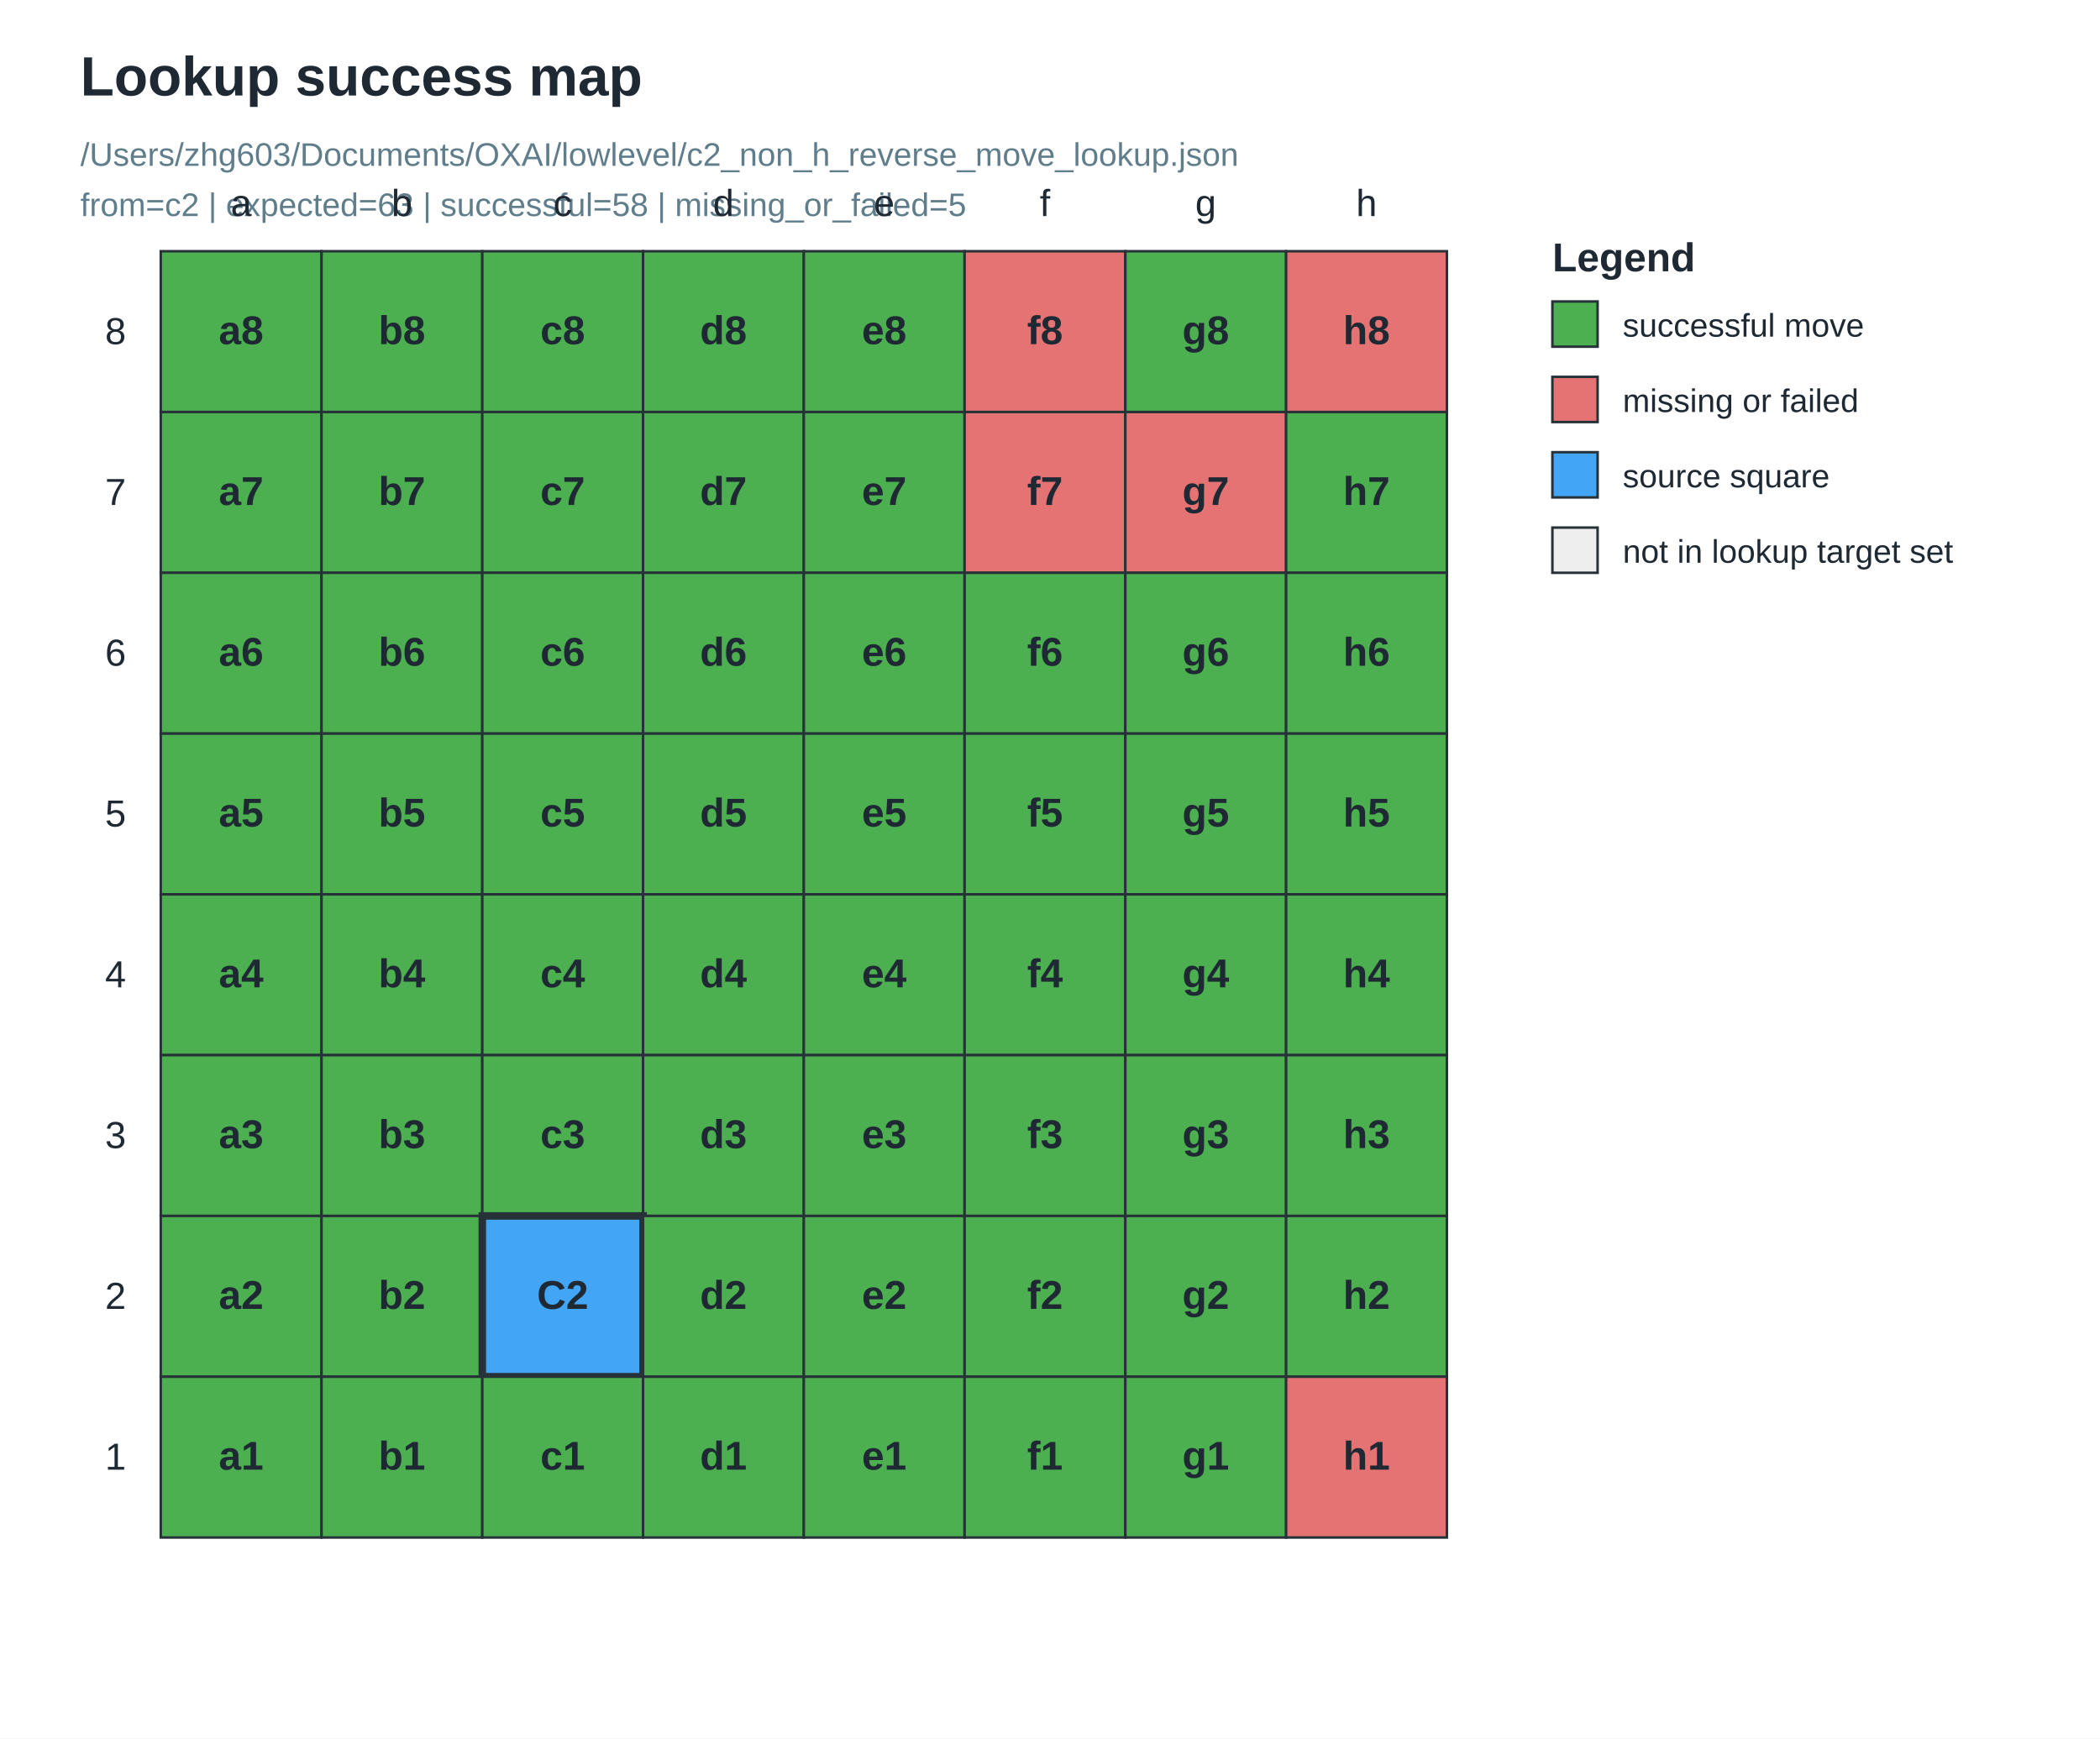
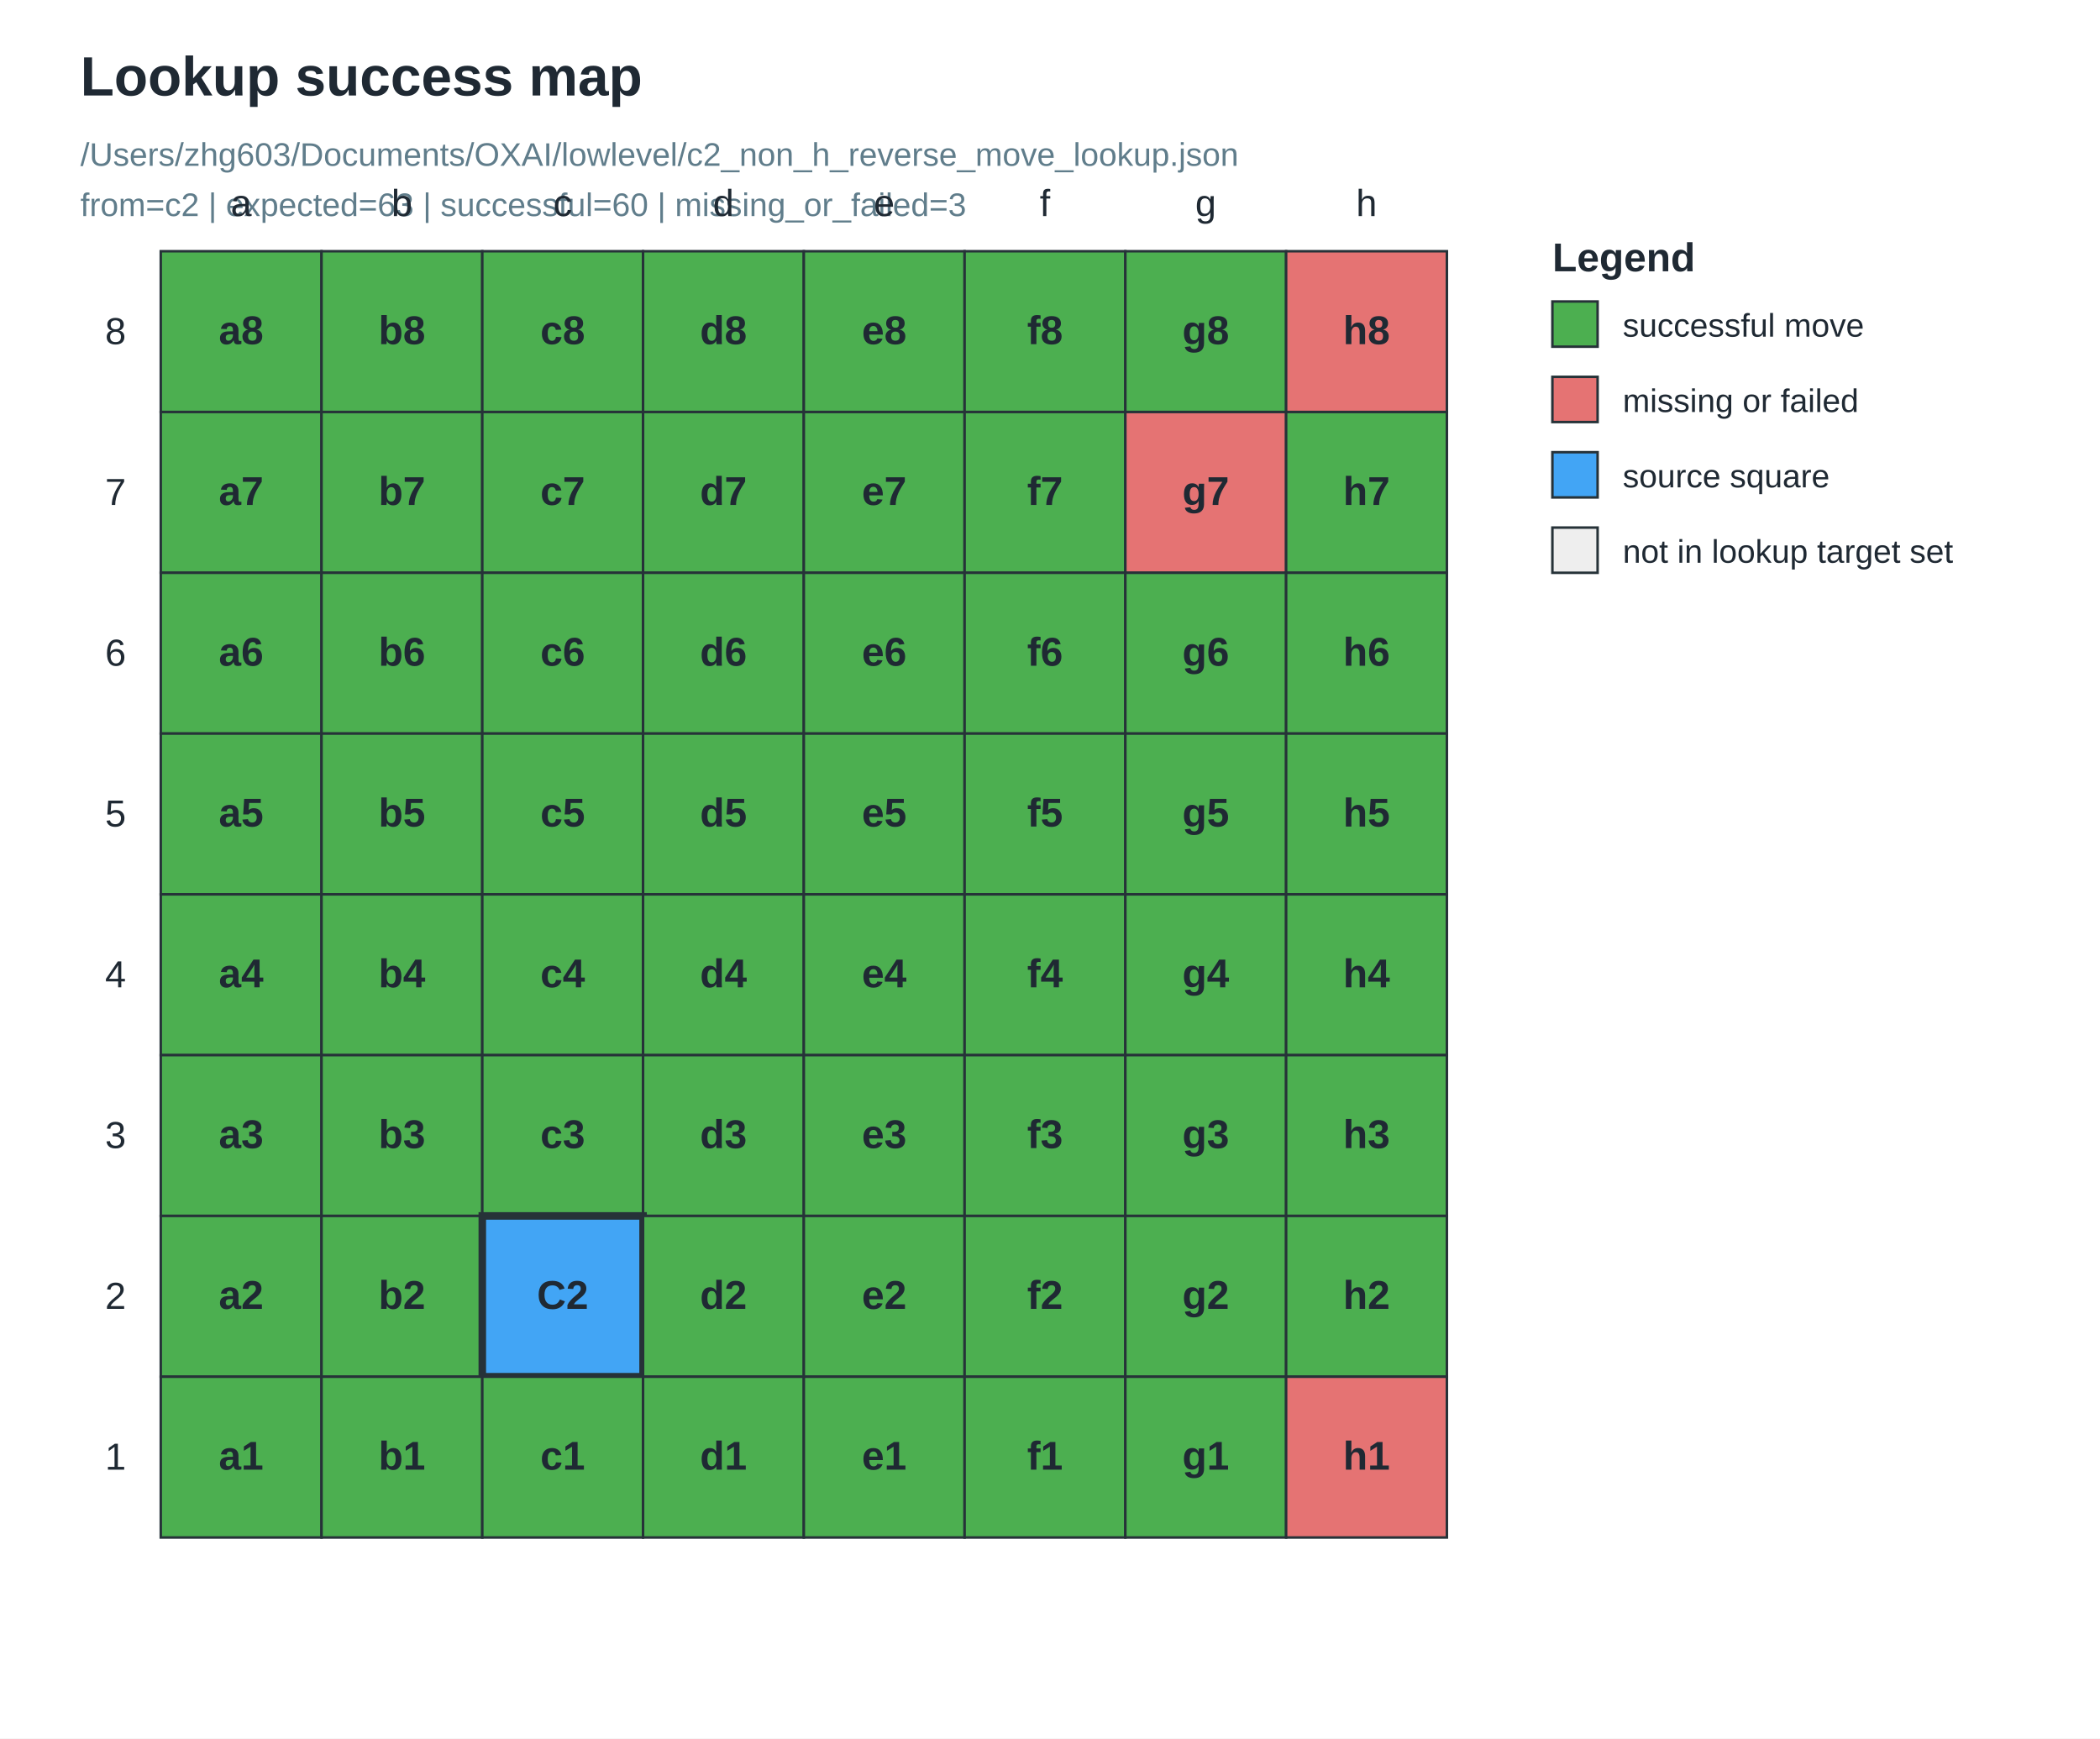
<svg xmlns="http://www.w3.org/2000/svg" width="836" height="692" viewBox="0 0 836 692">
  <rect width="100%" height="100%" fill="white" />
  <text x="32" y="38" font-family="Arial, sans-serif" font-size="22" font-weight="700" fill="#1f2933">Lookup success map</text>
  <text x="32" y="66" font-family="Arial, sans-serif" font-size="13" fill="#607d8b">/Users/zhg603/Documents/OXAI/lowlevel/c2_non_h_reverse_move_lookup.json</text>
-   <text x="32" y="86" font-family="Arial, sans-serif" font-size="13" fill="#607d8b">from=c2 | expected=63 | successful=58 | missing_or_failed=5</text>
+   <text x="32" y="86" font-family="Arial, sans-serif" font-size="13" fill="#607d8b">from=c2 | expected=63 | successful=60 | missing_or_failed=3</text>
  <text x="96.0" y="86" text-anchor="middle" font-family="Arial, sans-serif" font-size="15" fill="#1f2933">a</text>
  <text x="160.0" y="86" text-anchor="middle" font-family="Arial, sans-serif" font-size="15" fill="#1f2933">b</text>
  <text x="224.0" y="86" text-anchor="middle" font-family="Arial, sans-serif" font-size="15" fill="#1f2933">c</text>
  <text x="288.0" y="86" text-anchor="middle" font-family="Arial, sans-serif" font-size="15" fill="#1f2933">d</text>
  <text x="352.0" y="86" text-anchor="middle" font-family="Arial, sans-serif" font-size="15" fill="#1f2933">e</text>
  <text x="416.0" y="86" text-anchor="middle" font-family="Arial, sans-serif" font-size="15" fill="#1f2933">f</text>
  <text x="480.0" y="86" text-anchor="middle" font-family="Arial, sans-serif" font-size="15" fill="#1f2933">g</text>
  <text x="544.0" y="86" text-anchor="middle" font-family="Arial, sans-serif" font-size="15" fill="#1f2933">h</text>
  <text x="46" y="137.0" text-anchor="middle" font-family="Arial, sans-serif" font-size="15" fill="#1f2933">8</text>
  <text x="46" y="201.0" text-anchor="middle" font-family="Arial, sans-serif" font-size="15" fill="#1f2933">7</text>
  <text x="46" y="265.0" text-anchor="middle" font-family="Arial, sans-serif" font-size="15" fill="#1f2933">6</text>
  <text x="46" y="329.0" text-anchor="middle" font-family="Arial, sans-serif" font-size="15" fill="#1f2933">5</text>
  <text x="46" y="393.0" text-anchor="middle" font-family="Arial, sans-serif" font-size="15" fill="#1f2933">4</text>
  <text x="46" y="457.0" text-anchor="middle" font-family="Arial, sans-serif" font-size="15" fill="#1f2933">3</text>
  <text x="46" y="521.0" text-anchor="middle" font-family="Arial, sans-serif" font-size="15" fill="#1f2933">2</text>
  <text x="46" y="585.0" text-anchor="middle" font-family="Arial, sans-serif" font-size="15" fill="#1f2933">1</text>
  <rect x="64" y="100" width="64" height="64" fill="#4caf50" stroke="#263238" stroke-width="1">
</rect>
  <text x="96.0" y="137.0" text-anchor="middle" font-family="Arial, sans-serif" font-size="16" font-weight="700" fill="#1f2933">a8</text>
  <rect x="128" y="100" width="64" height="64" fill="#4caf50" stroke="#263238" stroke-width="1">
</rect>
  <text x="160.0" y="137.0" text-anchor="middle" font-family="Arial, sans-serif" font-size="16" font-weight="700" fill="#1f2933">b8</text>
  <rect x="192" y="100" width="64" height="64" fill="#4caf50" stroke="#263238" stroke-width="1">
</rect>
  <text x="224.0" y="137.0" text-anchor="middle" font-family="Arial, sans-serif" font-size="16" font-weight="700" fill="#1f2933">c8</text>
  <rect x="256" y="100" width="64" height="64" fill="#4caf50" stroke="#263238" stroke-width="1">
</rect>
  <text x="288.0" y="137.0" text-anchor="middle" font-family="Arial, sans-serif" font-size="16" font-weight="700" fill="#1f2933">d8</text>
  <rect x="320" y="100" width="64" height="64" fill="#4caf50" stroke="#263238" stroke-width="1">
</rect>
  <text x="352.0" y="137.0" text-anchor="middle" font-family="Arial, sans-serif" font-size="16" font-weight="700" fill="#1f2933">e8</text>
-   <rect x="384" y="100" width="64" height="64" fill="#e57373" stroke="#263238" stroke-width="1">
+   <rect x="384" y="100" width="64" height="64" fill="#4caf50" stroke="#263238" stroke-width="1">
</rect>
  <text x="416.0" y="137.0" text-anchor="middle" font-family="Arial, sans-serif" font-size="16" font-weight="700" fill="#1f2933">f8</text>
  <rect x="448" y="100" width="64" height="64" fill="#4caf50" stroke="#263238" stroke-width="1">
</rect>
  <text x="480.0" y="137.0" text-anchor="middle" font-family="Arial, sans-serif" font-size="16" font-weight="700" fill="#1f2933">g8</text>
  <rect x="512" y="100" width="64" height="64" fill="#e57373" stroke="#263238" stroke-width="1">
</rect>
  <text x="544.0" y="137.0" text-anchor="middle" font-family="Arial, sans-serif" font-size="16" font-weight="700" fill="#1f2933">h8</text>
  <rect x="64" y="164" width="64" height="64" fill="#4caf50" stroke="#263238" stroke-width="1">
</rect>
  <text x="96.0" y="201.0" text-anchor="middle" font-family="Arial, sans-serif" font-size="16" font-weight="700" fill="#1f2933">a7</text>
  <rect x="128" y="164" width="64" height="64" fill="#4caf50" stroke="#263238" stroke-width="1">
</rect>
  <text x="160.0" y="201.0" text-anchor="middle" font-family="Arial, sans-serif" font-size="16" font-weight="700" fill="#1f2933">b7</text>
  <rect x="192" y="164" width="64" height="64" fill="#4caf50" stroke="#263238" stroke-width="1">
</rect>
  <text x="224.0" y="201.0" text-anchor="middle" font-family="Arial, sans-serif" font-size="16" font-weight="700" fill="#1f2933">c7</text>
  <rect x="256" y="164" width="64" height="64" fill="#4caf50" stroke="#263238" stroke-width="1">
</rect>
  <text x="288.0" y="201.0" text-anchor="middle" font-family="Arial, sans-serif" font-size="16" font-weight="700" fill="#1f2933">d7</text>
  <rect x="320" y="164" width="64" height="64" fill="#4caf50" stroke="#263238" stroke-width="1">
</rect>
  <text x="352.0" y="201.0" text-anchor="middle" font-family="Arial, sans-serif" font-size="16" font-weight="700" fill="#1f2933">e7</text>
-   <rect x="384" y="164" width="64" height="64" fill="#e57373" stroke="#263238" stroke-width="1">
+   <rect x="384" y="164" width="64" height="64" fill="#4caf50" stroke="#263238" stroke-width="1">
</rect>
  <text x="416.0" y="201.0" text-anchor="middle" font-family="Arial, sans-serif" font-size="16" font-weight="700" fill="#1f2933">f7</text>
  <rect x="448" y="164" width="64" height="64" fill="#e57373" stroke="#263238" stroke-width="1">
</rect>
  <text x="480.0" y="201.0" text-anchor="middle" font-family="Arial, sans-serif" font-size="16" font-weight="700" fill="#1f2933">g7</text>
  <rect x="512" y="164" width="64" height="64" fill="#4caf50" stroke="#263238" stroke-width="1">
</rect>
  <text x="544.0" y="201.0" text-anchor="middle" font-family="Arial, sans-serif" font-size="16" font-weight="700" fill="#1f2933">h7</text>
  <rect x="64" y="228" width="64" height="64" fill="#4caf50" stroke="#263238" stroke-width="1">
</rect>
  <text x="96.0" y="265.0" text-anchor="middle" font-family="Arial, sans-serif" font-size="16" font-weight="700" fill="#1f2933">a6</text>
  <rect x="128" y="228" width="64" height="64" fill="#4caf50" stroke="#263238" stroke-width="1">
</rect>
  <text x="160.0" y="265.0" text-anchor="middle" font-family="Arial, sans-serif" font-size="16" font-weight="700" fill="#1f2933">b6</text>
  <rect x="192" y="228" width="64" height="64" fill="#4caf50" stroke="#263238" stroke-width="1">
</rect>
  <text x="224.0" y="265.0" text-anchor="middle" font-family="Arial, sans-serif" font-size="16" font-weight="700" fill="#1f2933">c6</text>
  <rect x="256" y="228" width="64" height="64" fill="#4caf50" stroke="#263238" stroke-width="1">
</rect>
  <text x="288.0" y="265.0" text-anchor="middle" font-family="Arial, sans-serif" font-size="16" font-weight="700" fill="#1f2933">d6</text>
  <rect x="320" y="228" width="64" height="64" fill="#4caf50" stroke="#263238" stroke-width="1">
</rect>
  <text x="352.0" y="265.0" text-anchor="middle" font-family="Arial, sans-serif" font-size="16" font-weight="700" fill="#1f2933">e6</text>
  <rect x="384" y="228" width="64" height="64" fill="#4caf50" stroke="#263238" stroke-width="1">
</rect>
  <text x="416.0" y="265.0" text-anchor="middle" font-family="Arial, sans-serif" font-size="16" font-weight="700" fill="#1f2933">f6</text>
  <rect x="448" y="228" width="64" height="64" fill="#4caf50" stroke="#263238" stroke-width="1">
</rect>
  <text x="480.0" y="265.0" text-anchor="middle" font-family="Arial, sans-serif" font-size="16" font-weight="700" fill="#1f2933">g6</text>
  <rect x="512" y="228" width="64" height="64" fill="#4caf50" stroke="#263238" stroke-width="1">
</rect>
  <text x="544.0" y="265.0" text-anchor="middle" font-family="Arial, sans-serif" font-size="16" font-weight="700" fill="#1f2933">h6</text>
  <rect x="64" y="292" width="64" height="64" fill="#4caf50" stroke="#263238" stroke-width="1">
</rect>
  <text x="96.0" y="329.0" text-anchor="middle" font-family="Arial, sans-serif" font-size="16" font-weight="700" fill="#1f2933">a5</text>
  <rect x="128" y="292" width="64" height="64" fill="#4caf50" stroke="#263238" stroke-width="1">
</rect>
  <text x="160.0" y="329.0" text-anchor="middle" font-family="Arial, sans-serif" font-size="16" font-weight="700" fill="#1f2933">b5</text>
  <rect x="192" y="292" width="64" height="64" fill="#4caf50" stroke="#263238" stroke-width="1">
</rect>
  <text x="224.0" y="329.0" text-anchor="middle" font-family="Arial, sans-serif" font-size="16" font-weight="700" fill="#1f2933">c5</text>
  <rect x="256" y="292" width="64" height="64" fill="#4caf50" stroke="#263238" stroke-width="1">
</rect>
  <text x="288.0" y="329.0" text-anchor="middle" font-family="Arial, sans-serif" font-size="16" font-weight="700" fill="#1f2933">d5</text>
  <rect x="320" y="292" width="64" height="64" fill="#4caf50" stroke="#263238" stroke-width="1">
</rect>
  <text x="352.0" y="329.0" text-anchor="middle" font-family="Arial, sans-serif" font-size="16" font-weight="700" fill="#1f2933">e5</text>
  <rect x="384" y="292" width="64" height="64" fill="#4caf50" stroke="#263238" stroke-width="1">
</rect>
  <text x="416.0" y="329.0" text-anchor="middle" font-family="Arial, sans-serif" font-size="16" font-weight="700" fill="#1f2933">f5</text>
  <rect x="448" y="292" width="64" height="64" fill="#4caf50" stroke="#263238" stroke-width="1">
</rect>
  <text x="480.0" y="329.0" text-anchor="middle" font-family="Arial, sans-serif" font-size="16" font-weight="700" fill="#1f2933">g5</text>
  <rect x="512" y="292" width="64" height="64" fill="#4caf50" stroke="#263238" stroke-width="1">
</rect>
  <text x="544.0" y="329.0" text-anchor="middle" font-family="Arial, sans-serif" font-size="16" font-weight="700" fill="#1f2933">h5</text>
  <rect x="64" y="356" width="64" height="64" fill="#4caf50" stroke="#263238" stroke-width="1">
</rect>
  <text x="96.0" y="393.0" text-anchor="middle" font-family="Arial, sans-serif" font-size="16" font-weight="700" fill="#1f2933">a4</text>
  <rect x="128" y="356" width="64" height="64" fill="#4caf50" stroke="#263238" stroke-width="1">
</rect>
  <text x="160.0" y="393.0" text-anchor="middle" font-family="Arial, sans-serif" font-size="16" font-weight="700" fill="#1f2933">b4</text>
  <rect x="192" y="356" width="64" height="64" fill="#4caf50" stroke="#263238" stroke-width="1">
</rect>
  <text x="224.0" y="393.0" text-anchor="middle" font-family="Arial, sans-serif" font-size="16" font-weight="700" fill="#1f2933">c4</text>
  <rect x="256" y="356" width="64" height="64" fill="#4caf50" stroke="#263238" stroke-width="1">
</rect>
  <text x="288.0" y="393.0" text-anchor="middle" font-family="Arial, sans-serif" font-size="16" font-weight="700" fill="#1f2933">d4</text>
  <rect x="320" y="356" width="64" height="64" fill="#4caf50" stroke="#263238" stroke-width="1">
</rect>
  <text x="352.0" y="393.0" text-anchor="middle" font-family="Arial, sans-serif" font-size="16" font-weight="700" fill="#1f2933">e4</text>
  <rect x="384" y="356" width="64" height="64" fill="#4caf50" stroke="#263238" stroke-width="1">
</rect>
  <text x="416.0" y="393.0" text-anchor="middle" font-family="Arial, sans-serif" font-size="16" font-weight="700" fill="#1f2933">f4</text>
  <rect x="448" y="356" width="64" height="64" fill="#4caf50" stroke="#263238" stroke-width="1">
</rect>
  <text x="480.0" y="393.0" text-anchor="middle" font-family="Arial, sans-serif" font-size="16" font-weight="700" fill="#1f2933">g4</text>
  <rect x="512" y="356" width="64" height="64" fill="#4caf50" stroke="#263238" stroke-width="1">
</rect>
  <text x="544.0" y="393.0" text-anchor="middle" font-family="Arial, sans-serif" font-size="16" font-weight="700" fill="#1f2933">h4</text>
  <rect x="64" y="420" width="64" height="64" fill="#4caf50" stroke="#263238" stroke-width="1">
</rect>
  <text x="96.0" y="457.0" text-anchor="middle" font-family="Arial, sans-serif" font-size="16" font-weight="700" fill="#1f2933">a3</text>
  <rect x="128" y="420" width="64" height="64" fill="#4caf50" stroke="#263238" stroke-width="1">
</rect>
  <text x="160.0" y="457.0" text-anchor="middle" font-family="Arial, sans-serif" font-size="16" font-weight="700" fill="#1f2933">b3</text>
  <rect x="192" y="420" width="64" height="64" fill="#4caf50" stroke="#263238" stroke-width="1">
</rect>
  <text x="224.0" y="457.0" text-anchor="middle" font-family="Arial, sans-serif" font-size="16" font-weight="700" fill="#1f2933">c3</text>
  <rect x="256" y="420" width="64" height="64" fill="#4caf50" stroke="#263238" stroke-width="1">
</rect>
  <text x="288.0" y="457.0" text-anchor="middle" font-family="Arial, sans-serif" font-size="16" font-weight="700" fill="#1f2933">d3</text>
  <rect x="320" y="420" width="64" height="64" fill="#4caf50" stroke="#263238" stroke-width="1">
</rect>
  <text x="352.0" y="457.0" text-anchor="middle" font-family="Arial, sans-serif" font-size="16" font-weight="700" fill="#1f2933">e3</text>
  <rect x="384" y="420" width="64" height="64" fill="#4caf50" stroke="#263238" stroke-width="1">
</rect>
  <text x="416.0" y="457.0" text-anchor="middle" font-family="Arial, sans-serif" font-size="16" font-weight="700" fill="#1f2933">f3</text>
  <rect x="448" y="420" width="64" height="64" fill="#4caf50" stroke="#263238" stroke-width="1">
</rect>
  <text x="480.0" y="457.0" text-anchor="middle" font-family="Arial, sans-serif" font-size="16" font-weight="700" fill="#1f2933">g3</text>
  <rect x="512" y="420" width="64" height="64" fill="#4caf50" stroke="#263238" stroke-width="1">
</rect>
  <text x="544.0" y="457.0" text-anchor="middle" font-family="Arial, sans-serif" font-size="16" font-weight="700" fill="#1f2933">h3</text>
  <rect x="64" y="484" width="64" height="64" fill="#4caf50" stroke="#263238" stroke-width="1">
</rect>
  <text x="96.0" y="521.0" text-anchor="middle" font-family="Arial, sans-serif" font-size="16" font-weight="700" fill="#1f2933">a2</text>
  <rect x="128" y="484" width="64" height="64" fill="#4caf50" stroke="#263238" stroke-width="1">
</rect>
  <text x="160.0" y="521.0" text-anchor="middle" font-family="Arial, sans-serif" font-size="16" font-weight="700" fill="#1f2933">b2</text>
  <rect x="192" y="484" width="64" height="64" fill="#42a5f5" stroke="#263238" stroke-width="3">
</rect>
  <text x="224.0" y="521.0" text-anchor="middle" font-family="Arial, sans-serif" font-size="16" font-weight="700" fill="#1f2933">C2</text>
  <rect x="256" y="484" width="64" height="64" fill="#4caf50" stroke="#263238" stroke-width="1">
</rect>
  <text x="288.0" y="521.0" text-anchor="middle" font-family="Arial, sans-serif" font-size="16" font-weight="700" fill="#1f2933">d2</text>
  <rect x="320" y="484" width="64" height="64" fill="#4caf50" stroke="#263238" stroke-width="1">
</rect>
  <text x="352.0" y="521.0" text-anchor="middle" font-family="Arial, sans-serif" font-size="16" font-weight="700" fill="#1f2933">e2</text>
  <rect x="384" y="484" width="64" height="64" fill="#4caf50" stroke="#263238" stroke-width="1">
</rect>
  <text x="416.0" y="521.0" text-anchor="middle" font-family="Arial, sans-serif" font-size="16" font-weight="700" fill="#1f2933">f2</text>
  <rect x="448" y="484" width="64" height="64" fill="#4caf50" stroke="#263238" stroke-width="1">
</rect>
  <text x="480.0" y="521.0" text-anchor="middle" font-family="Arial, sans-serif" font-size="16" font-weight="700" fill="#1f2933">g2</text>
  <rect x="512" y="484" width="64" height="64" fill="#4caf50" stroke="#263238" stroke-width="1">
</rect>
  <text x="544.0" y="521.0" text-anchor="middle" font-family="Arial, sans-serif" font-size="16" font-weight="700" fill="#1f2933">h2</text>
  <rect x="64" y="548" width="64" height="64" fill="#4caf50" stroke="#263238" stroke-width="1">
</rect>
  <text x="96.0" y="585.0" text-anchor="middle" font-family="Arial, sans-serif" font-size="16" font-weight="700" fill="#1f2933">a1</text>
  <rect x="128" y="548" width="64" height="64" fill="#4caf50" stroke="#263238" stroke-width="1">
</rect>
  <text x="160.0" y="585.0" text-anchor="middle" font-family="Arial, sans-serif" font-size="16" font-weight="700" fill="#1f2933">b1</text>
  <rect x="192" y="548" width="64" height="64" fill="#4caf50" stroke="#263238" stroke-width="1">
</rect>
  <text x="224.0" y="585.0" text-anchor="middle" font-family="Arial, sans-serif" font-size="16" font-weight="700" fill="#1f2933">c1</text>
  <rect x="256" y="548" width="64" height="64" fill="#4caf50" stroke="#263238" stroke-width="1">
</rect>
  <text x="288.0" y="585.0" text-anchor="middle" font-family="Arial, sans-serif" font-size="16" font-weight="700" fill="#1f2933">d1</text>
  <rect x="320" y="548" width="64" height="64" fill="#4caf50" stroke="#263238" stroke-width="1">
</rect>
  <text x="352.0" y="585.0" text-anchor="middle" font-family="Arial, sans-serif" font-size="16" font-weight="700" fill="#1f2933">e1</text>
  <rect x="384" y="548" width="64" height="64" fill="#4caf50" stroke="#263238" stroke-width="1">
</rect>
  <text x="416.0" y="585.0" text-anchor="middle" font-family="Arial, sans-serif" font-size="16" font-weight="700" fill="#1f2933">f1</text>
  <rect x="448" y="548" width="64" height="64" fill="#4caf50" stroke="#263238" stroke-width="1">
</rect>
  <text x="480.0" y="585.0" text-anchor="middle" font-family="Arial, sans-serif" font-size="16" font-weight="700" fill="#1f2933">g1</text>
  <rect x="512" y="548" width="64" height="64" fill="#e57373" stroke="#263238" stroke-width="1">
</rect>
  <text x="544.0" y="585.0" text-anchor="middle" font-family="Arial, sans-serif" font-size="16" font-weight="700" fill="#1f2933">h1</text>
  <text x="618" y="108" font-family="Arial, sans-serif" font-size="16" font-weight="700" fill="#1f2933">Legend</text>
  <rect x="618" y="120" width="18" height="18" fill="#4caf50" stroke="#263238" stroke-width="1" />
  <text x="646" y="134" font-family="Arial, sans-serif" font-size="13" fill="#1f2933">successful move</text>
  <rect x="618" y="150" width="18" height="18" fill="#e57373" stroke="#263238" stroke-width="1" />
  <text x="646" y="164" font-family="Arial, sans-serif" font-size="13" fill="#1f2933">missing or failed</text>
  <rect x="618" y="180" width="18" height="18" fill="#42a5f5" stroke="#263238" stroke-width="1" />
  <text x="646" y="194" font-family="Arial, sans-serif" font-size="13" fill="#1f2933">source square</text>
  <rect x="618" y="210" width="18" height="18" fill="#eeeeee" stroke="#263238" stroke-width="1" />
  <text x="646" y="224" font-family="Arial, sans-serif" font-size="13" fill="#1f2933">not in lookup target set</text>
</svg>
